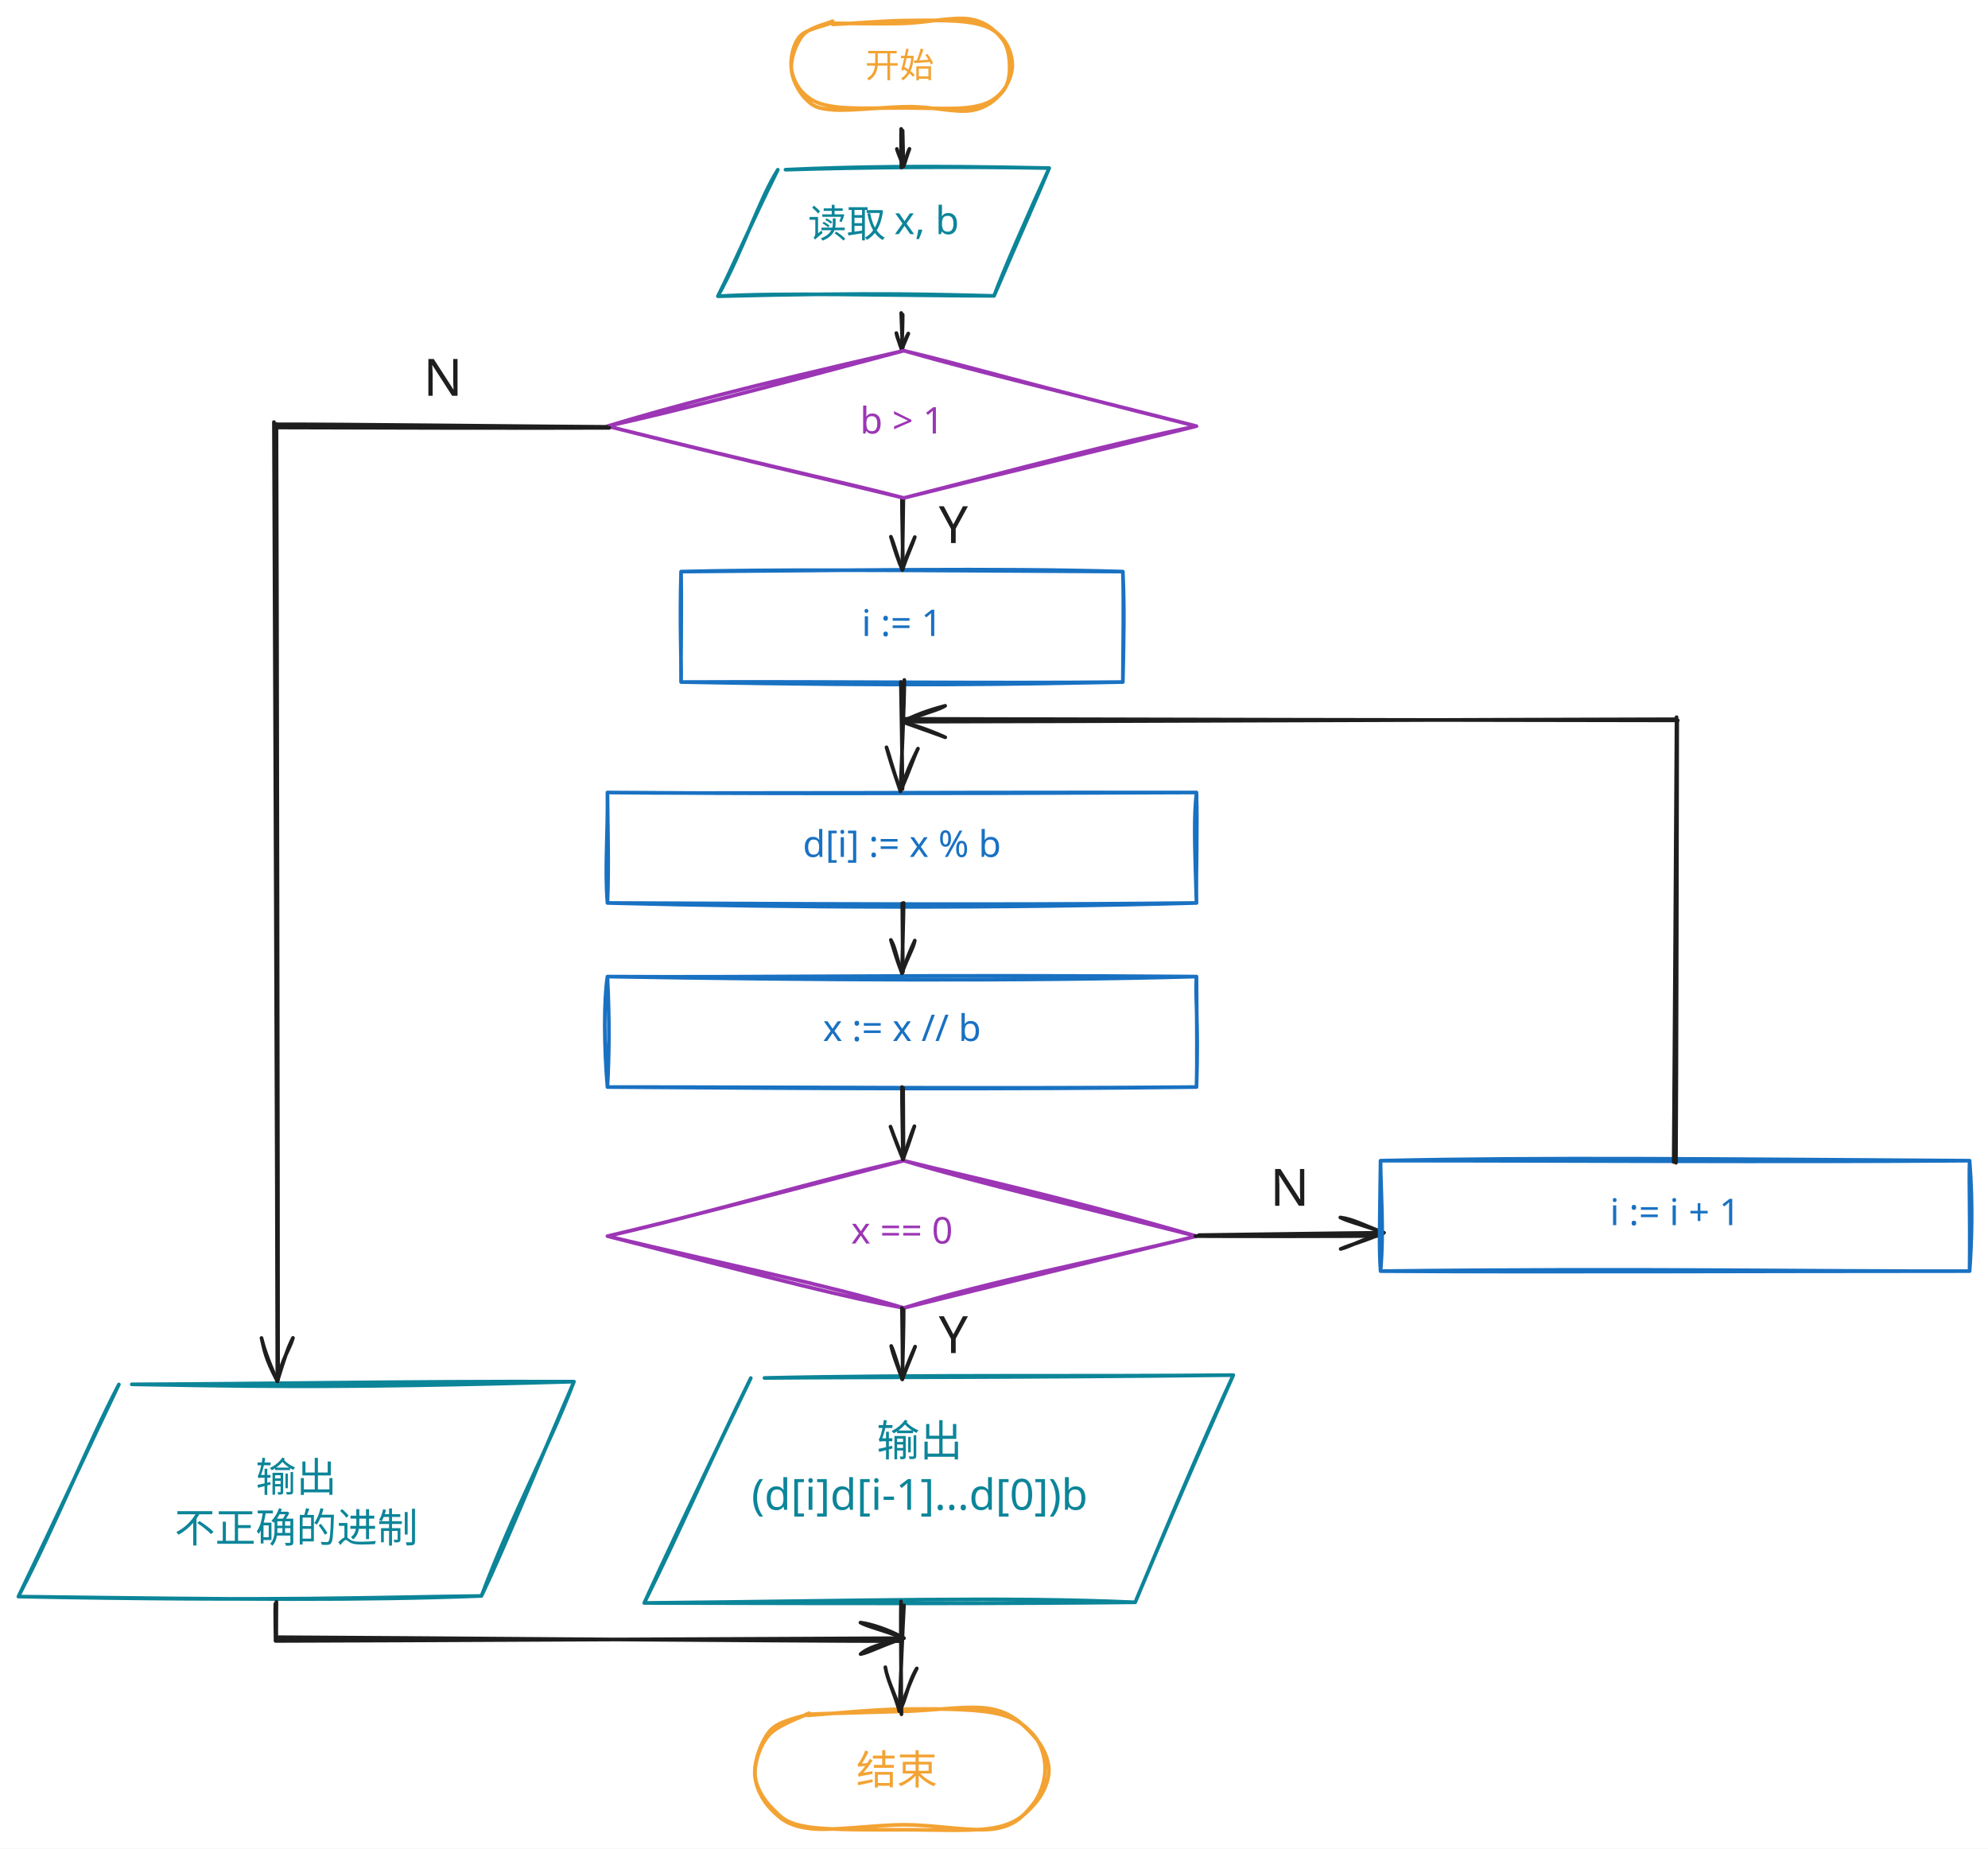
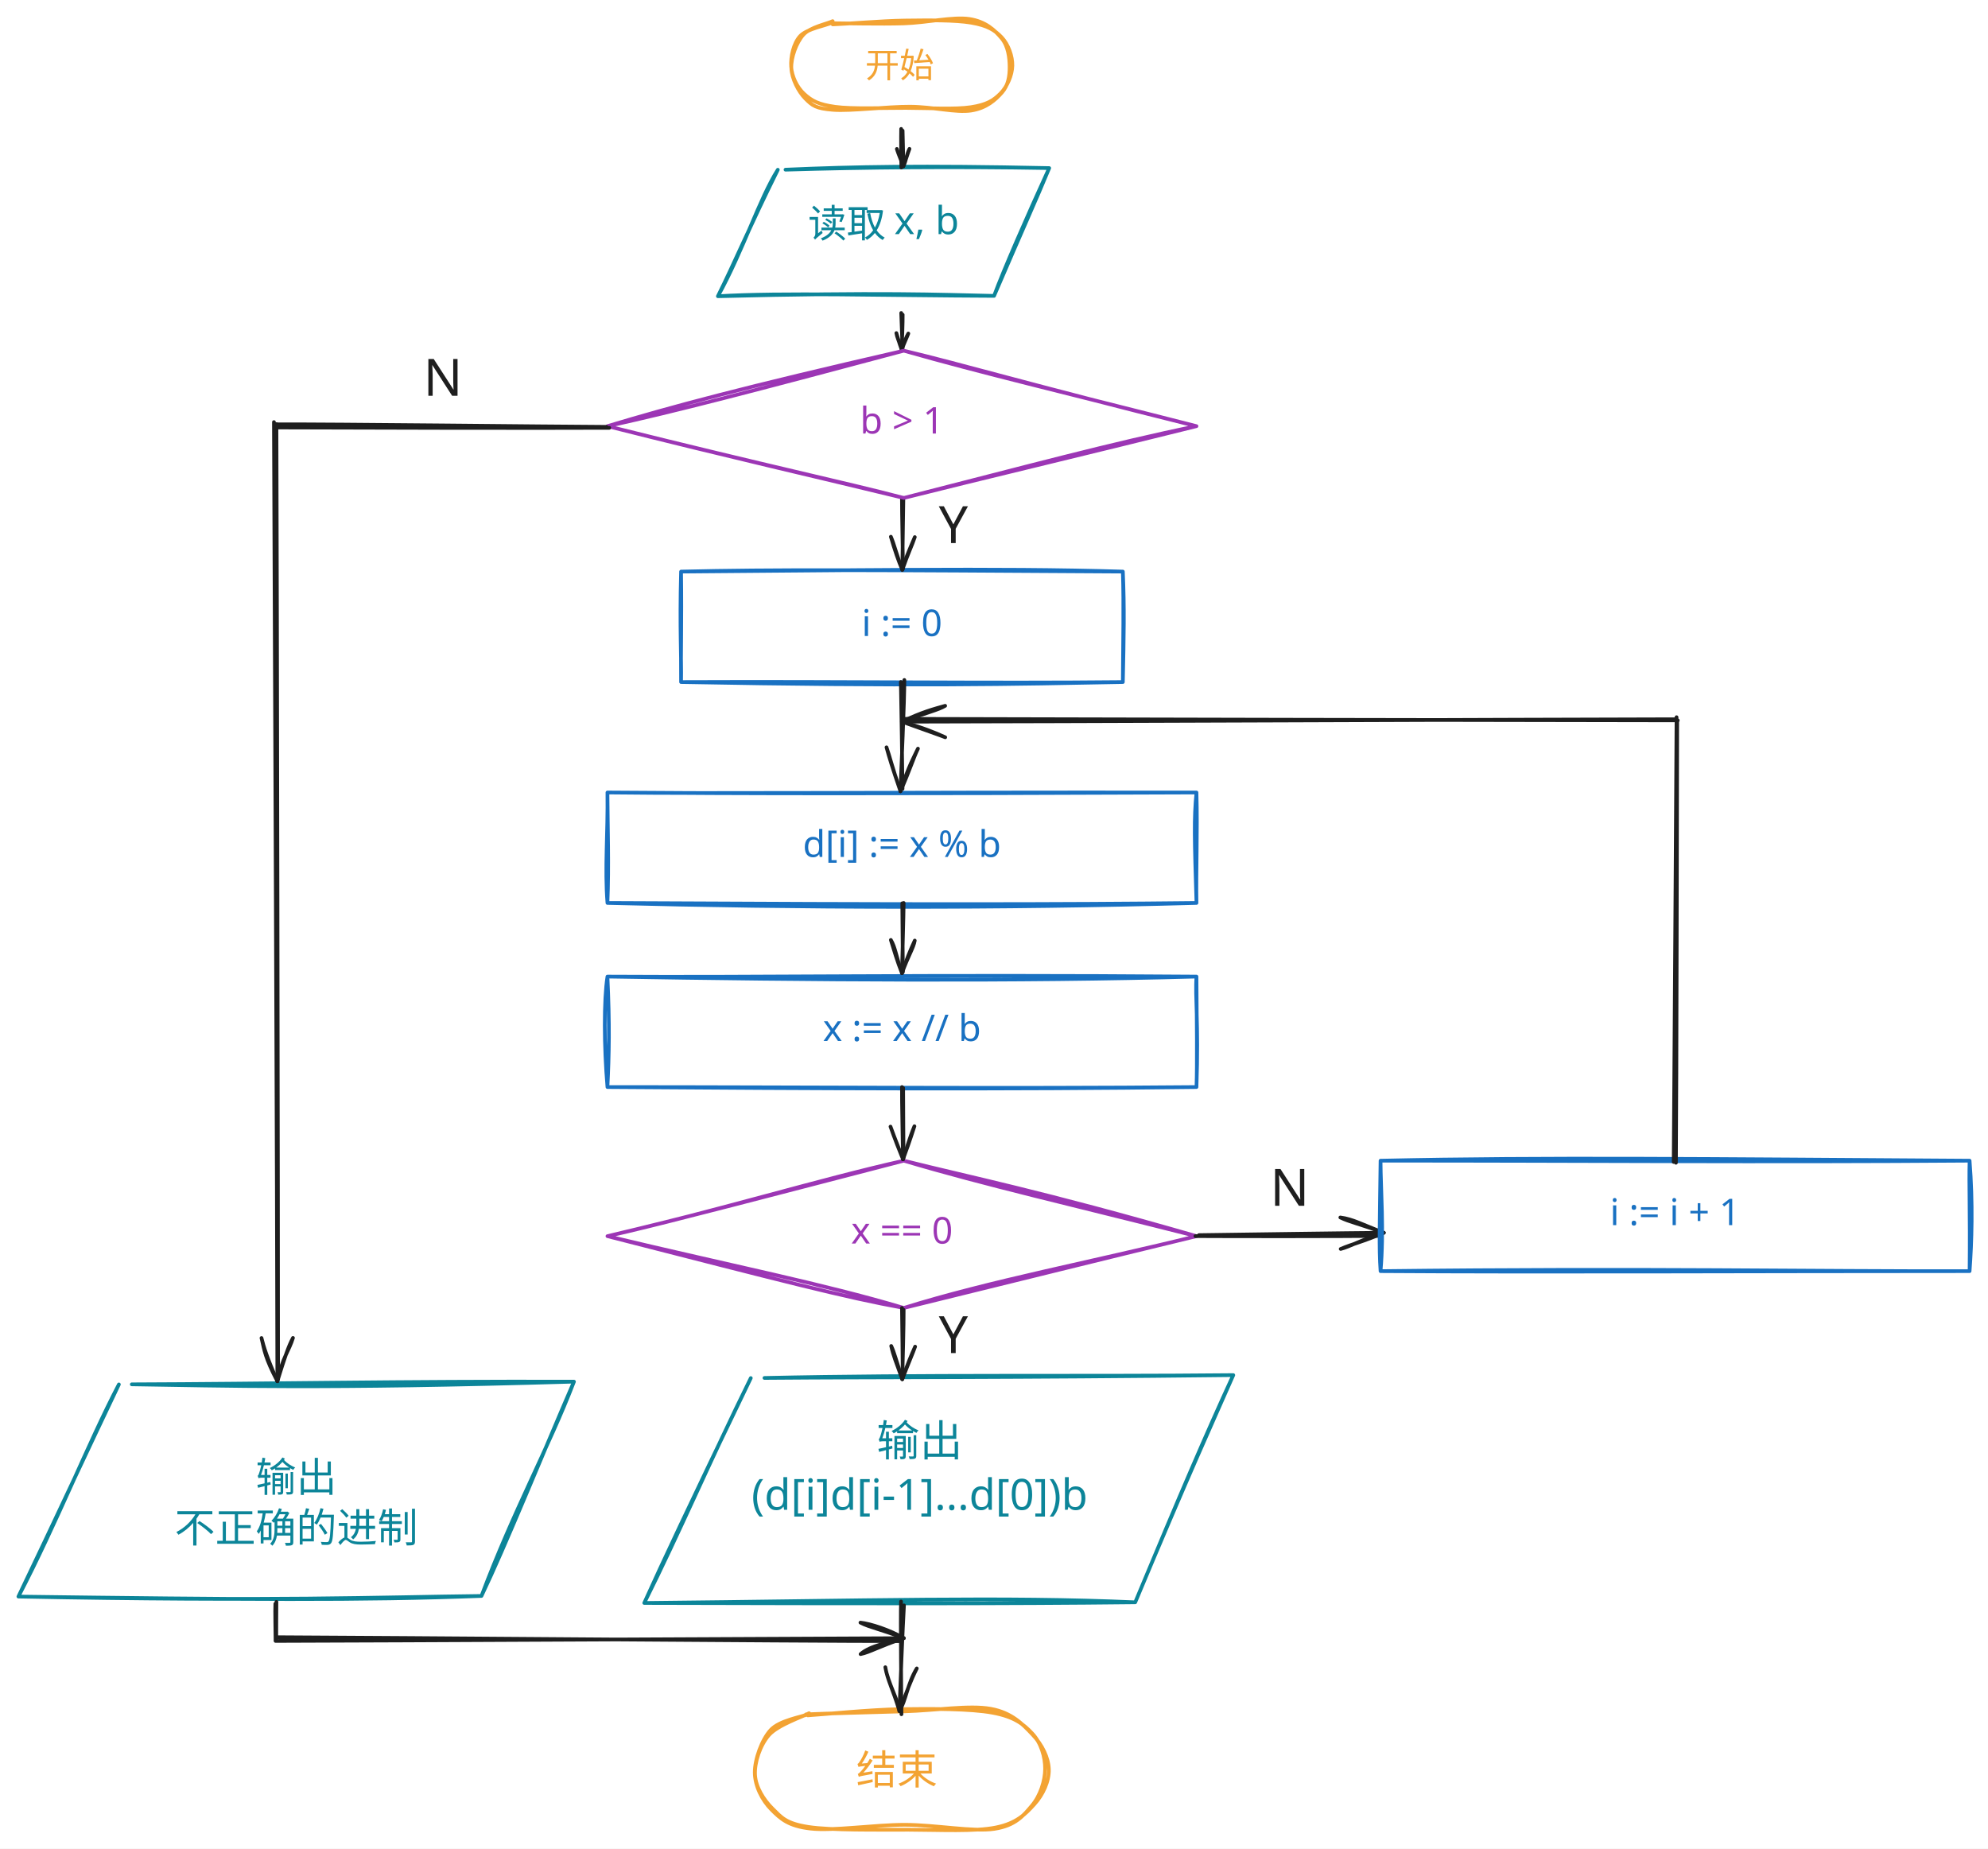
<svg xmlns="http://www.w3.org/2000/svg" version="1.1" viewBox="0 0 1080 1004.208" width="2160" height="2008.417">
  <defs>
    <style class="style-fonts">
      @font-face { font-family: Virgil; src: url(https://unpkg.com/@excalidraw/excalidraw/dist/prod/fonts/Virgil/Virgil-Regular.woff2); }
      @font-face { font-family: Comic Shanns; src: url(https://unpkg.com/@excalidraw/excalidraw/dist/prod/fonts/ComicShanns/ComicShanns-Regular-279a7b317d12eb88de06167bd672b4b4.woff2); }
    </style>
  </defs>
  <rect x="0" y="0" width="1080" height="1004.208" fill="#ffffff" />
  <g stroke-linecap="round">
    <g stroke-opacity="0.8" fill-opacity="0.8" transform="translate(451.1876 12.44788) rotate(0 38.68119 22.72333)">
      <path d="M1.19 0.8 C8.12 0.6, 27.87 -1.14, 40.43 -1.29 C52.99 -1.44, 67.78 -1.62, 76.54 -0.1 C85.29 1.41, 89.24 3.9, 92.95 7.79 C96.66 11.69, 98.9 18.14, 98.79 23.24 C98.68 28.34, 96.03 34.63, 92.27 38.39 C88.52 42.14, 84.82 44.48, 76.27 45.77 C67.72 47.07, 53.25 46.21, 40.96 46.17 C28.67 46.14, 11.75 46.84, 2.53 45.58 C-6.68 44.31, -10.33 42.2, -14.31 38.56 C-18.3 34.92, -21.02 28.97, -21.38 23.73 C-21.74 18.49, -20.16 11.09, -16.5 7.12 C-12.83 3.15, -1.94 1.27, 0.61 -0.09 M0.35 0.17 C7.27 0.19, 27.22 0.66, 39.73 0.27 C52.25 -0.11, 66.56 -3.47, 75.42 -2.14 C84.28 -0.8, 89.27 3.96, 92.91 8.3 C96.56 12.63, 97.25 18.94, 97.29 23.86 C97.32 28.78, 96.6 33.87, 93.12 37.83 C89.63 41.78, 84.7 46.32, 76.39 47.6 C68.08 48.88, 55.75 45.57, 43.26 45.51 C30.78 45.44, 10.97 47.95, 1.49 47.22 C-8 46.5, -9.86 44.94, -13.65 41.15 C-17.45 37.35, -21.1 30.24, -21.29 24.46 C-21.48 18.68, -18.55 10.71, -14.81 6.47 C-11.06 2.23, -1.5 0.41, 1.16 -0.97" stroke="#f08c00" stroke-width="2" fill="none" />
    </g>
  </g>
  <mask />
  <g stroke-opacity="0.8" fill-opacity="0.8" transform="translate(469.9378 25.65742) rotate(0 18.7185 11.66989)">
    <text x="18.718" y="16.45" font-family="Virgil, Segoe UI Emoji" font-size="18.672px" fill="#f08c00" text-anchor="middle" style="white-space: pre;" direction="ltr" dominant-baseline="alphabetic">开始</text>
  </g>
  <g stroke-linecap="round">
    <g transform="translate(426.73 92.17195) rotate(0 53.26995 33.53903)">
      <path d="M0 0 C44.28 -1.29, 89.66 -1.78, 143.27 -0.87 M0 0 C37.61 -1.65, 73.14 -2.34, 143.27 -0.87 M143.27 -0.87 C130.7 26.6, 118.74 53.96, 113.3 68.55 M143.27 -0.87 C136.21 16.23, 128.99 32.01, 113.3 68.55 M113.3 68.55 C54.16 68.34, -2.48 66.62, -36.73 68.75 M113.3 68.55 C83.59 67.91, 52.53 66.5, -36.73 68.75 M-36.73 68.75 C-22.88 43.66, -14.22 15.88, -4.17 0.03 M-36.73 68.75 C-27.51 50.21, -19.26 30.48, -4.17 0.03" stroke="#0c8599" stroke-width="2" fill="none" />
    </g>
  </g>
  <mask />
  <g transform="translate(430 110.4952) rotate(0 50.01748 13.1668)">
    <text x="50.017" y="18.434" font-family="Comic Shanns, Segoe UI Emoji" font-size="21.067px" fill="#0c8599" text-anchor="middle" style="white-space: pre;" direction="ltr" dominant-baseline="alphabetic">读取 x, b</text>
  </g>
  <g stroke-linecap="round" transform="translate(370 310.4952) rotate(0 120 30)">
    <path d="M0 0 C85.02 -0.56, 171.45 -2.09, 240 0 M0 0 C49.36 -1.18, 99.61 -0.86, 240 0 M240 0 C240.88 19.39, 240.53 36.14, 240 60 M240 0 C240.58 18.29, 240.11 37.9, 240 60 M240 60 C182.12 61.12, 124.69 62.37, 0 60 M240 60 C165.66 60.76, 91.1 59.62, 0 60 M0 60 C0.27 46.56, -0.85 31.31, 0 0 M0 60 C-0.22 43.9, 0.35 28.11, 0 0" stroke="#1971c2" stroke-width="2" fill="none" />
  </g>
-   <g transform="translate(456.77 327.9952) rotate(0 33.23 12.5)">
-     <text x="33.23" y="17.5" font-family="Comic Shanns, Segoe UI Emoji" font-size="20px" fill="#1971c2" text-anchor="middle" style="white-space: pre;" direction="ltr" dominant-baseline="alphabetic">i := 1</text>
+   <g transform="translate(456.84 327.9952) rotate(0 33.16 12.5)">
+     <text x="33.16" y="17.5" font-family="Comic Shanns, Segoe UI Emoji" font-size="20px" fill="#1971c2" text-anchor="middle" style="white-space: pre;" direction="ltr" dominant-baseline="alphabetic">i := 0</text>
  </g>
  <g stroke-linecap="round">
    <g transform="translate(490 70.49516) rotate(0 0.1329049 10.01363)">
      <path d="M-0.43 -0.47 C-0.53 2.86, -0.44 17.09, -0.33 20.5 M0.35 0.47 C0.41 3.9, 0.8 16.45, 0.73 19.79" stroke="#1e1e1e" stroke-width="2" fill="none" />
    </g>
    <g transform="translate(490 70.49516) rotate(0 0.1329049 10.01363)">
      <path d="M-2.77 10.42 C-1.94 13.4, 0.17 17.13, 0.73 19.79 M-2.77 10.42 C-1.88 13.43, -0.57 16.11, 0.73 19.79" stroke="#1e1e1e" stroke-width="2" fill="none" />
    </g>
    <g transform="translate(490 70.49516) rotate(0 0.1329049 10.01363)">
      <path d="M4.07 10.37 C2.52 13.34, 2.24 17.09, 0.73 19.79 M4.07 10.37 C2.94 13.36, 2.24 16.06, 0.73 19.79" stroke="#1e1e1e" stroke-width="2" fill="none" />
    </g>
  </g>
  <mask />
  <g stroke-linecap="round">
    <g transform="translate(490 170.4952) rotate(0 -0.002471035 9.491643)">
      <path d="M-0.4 -0.49 C-0.28 2.57, 0.24 15.63, 0.32 18.84 M0.39 0.45 C0.47 3.83, 0 16.34, -0.13 19.47" stroke="#1e1e1e" stroke-width="2" fill="none" />
    </g>
    <g transform="translate(490 170.4952) rotate(0 -0.002471035 9.491643)">
      <path d="M-3.04 10.44 C-2.76 12.48, -1.79 14.36, -0.13 19.47 M-3.04 10.44 C-2.23 12.93, -1.72 15.31, -0.13 19.47" stroke="#1e1e1e" stroke-width="2" fill="none" />
    </g>
    <g transform="translate(490 170.4952) rotate(0 -0.002471035 9.491643)">
      <path d="M3.45 10.68 C2.25 12.64, 1.74 14.47, -0.13 19.47 M3.45 10.68 C2.54 13.09, 1.34 15.4, -0.13 19.47" stroke="#1e1e1e" stroke-width="2" fill="none" />
    </g>
  </g>
  <mask />
  <g stroke-linecap="round">
    <g transform="translate(490.4834 271.2197) rotate(0 -0.1031135 18.78197)">
      <path d="M-0.48 -0.16 C-0.54 6.19, 0.05 31.41, 0.09 37.73 M0.28 -0.72 C0.11 5.73, -0.14 31.79, -0.29 38.29" stroke="#1e1e1e" stroke-width="2" fill="none" />
    </g>
    <g transform="translate(490.4834 271.2197) rotate(0 -0.1031135 18.78197)">
      <path d="M-6.51 20.33 C-4.45 27.48, -2.22 33.95, -0.29 38.29 M-6.51 20.33 C-4.59 24.76, -3.61 29.63, -0.29 38.29" stroke="#1e1e1e" stroke-width="2" fill="none" />
    </g>
    <g transform="translate(490.4834 271.2197) rotate(0 -0.1031135 18.78197)">
      <path d="M6.49 20.54 C3.51 27.55, 0.7 33.94, -0.29 38.29 M6.49 20.54 C5.04 24.94, 2.65 29.75, -0.29 38.29" stroke="#1e1e1e" stroke-width="2" fill="none" />
    </g>
  </g>
  <mask />
  <g stroke-linecap="round">
    <g stroke-opacity="0.8" fill-opacity="0.8" transform="translate(437.9124 930.8576) rotate(0 52.01154 29.99719)">
      <path d="M0.93 0.95 C9.42 0.43, 34.78 -2.19, 51.5 -2.43 C68.23 -2.67, 89.4 -2.69, 101.29 -0.49 C113.19 1.71, 118.13 5.71, 122.89 10.8 C127.65 15.88, 129.89 23.47, 129.85 30 C129.81 36.53, 127.27 44.55, 122.67 49.98 C118.07 55.42, 113.72 60.87, 102.22 62.61 C90.73 64.34, 70.31 60.42, 53.69 60.39 C37.06 60.37, 14.56 63.84, 2.47 62.46 C-9.62 61.09, -13.79 57.2, -18.85 52.13 C-23.91 47.07, -27.81 39.29, -27.88 32.09 C-27.95 24.89, -24.09 14.22, -19.29 8.93 C-14.49 3.65, -2.18 1.73, 0.91 0.39 M-0.04 0.4 C8.76 -0.03, 36.92 -0.74, 53.65 -1.24 C70.38 -1.74, 88.78 -4.72, 100.35 -2.61 C111.92 -0.51, 117.79 5.89, 123.04 11.39 C128.3 16.89, 131.74 24.06, 131.9 30.38 C132.05 36.69, 128.76 44.04, 123.97 49.28 C119.17 54.53, 114.5 59.55, 103.13 61.85 C91.76 64.15, 72.75 63.13, 55.76 63.08 C38.76 63.03, 13.5 63.46, 1.17 61.55 C-11.16 59.63, -13.41 56.32, -18.23 51.6 C-23.05 46.87, -27.4 39.85, -27.73 33.19 C-28.05 26.53, -25.06 17.22, -20.17 11.64 C-15.27 6.07, -1.44 1.52, 1.62 -0.23" stroke="#f08c00" stroke-width="2" fill="none" />
    </g>
  </g>
  <mask />
  <g stroke-opacity="0.8" fill-opacity="0.8" transform="translate(465.004 949.817) rotate(0 22.22964 13.7901)">
    <text x="22.23" y="19.439" font-family="Virgil, Segoe UI Emoji" font-size="22.064px" fill="#f08c00" text-anchor="middle" style="white-space: pre;" direction="ltr" dominant-baseline="alphabetic">结束</text>
  </g>
  <g stroke-linecap="round" transform="translate(330 190.4952) rotate(0 160 40)">
    <path d="M161 0 C193.3 7.68, 226.05 17.61, 320 41 M161 0 C203.43 12.12, 246.48 22.17, 320 41 M320 41 C274.09 50.38, 225.95 63.47, 161 80 M320 41 C261.49 55.58, 201.03 69.91, 161 80 M161 80 C115.35 68.87, 67.38 58, 0 41 M161 80 C126.67 71.02, 92.45 64.05, 0 41 M0 41 C34.94 30.49, 72.49 20.31, 161 0 M0 41 C38.86 32.39, 76.58 22.54, 161 0" stroke="#9c36b5" stroke-width="2" fill="none" />
  </g>
  <g transform="translate(462.2 217.9952) rotate(0 27.8 12.5)">
    <text x="27.8" y="17.5" font-family="Comic Shanns, Segoe UI Emoji" font-size="20px" fill="#9c36b5" text-anchor="middle" style="white-space: pre;" direction="ltr" dominant-baseline="alphabetic">b &gt; 1</text>
  </g>
  <g stroke-linecap="round" transform="translate(330 430.4952) rotate(0 160 30)">
    <path d="M0 0 C65.65 0.73, 131.21 -0.16, 320 0 M0 0 C74.33 0.58, 146.84 0.71, 320 0 M320 0 C318.57 13.91, 318.93 25.75, 320 60 M320 0 C320.59 21.74, 319.67 42.75, 320 60 M320 60 C212.82 63, 104.14 62.71, 0 60 M320 60 C245.46 60.81, 169.9 60.89, 0 60 M0 60 C-1.5 41, 0.28 22.72, 0 0 M0 60 C0.85 39.63, 0.09 18.05, 0 0" stroke="#1971c2" stroke-width="2" fill="none" />
  </g>
  <g transform="translate(418.36 447.9952) rotate(0 71.64 12.5)">
    <text x="71.64" y="17.5" font-family="Comic Shanns, Segoe UI Emoji" font-size="20px" fill="#1971c2" text-anchor="middle" style="white-space: pre;" direction="ltr" dominant-baseline="alphabetic">d[i] := x % b</text>
  </g>
  <g stroke-linecap="round">
    <g transform="translate(490 370.4952) rotate(0 0.2301829 29.08202)">
      <path d="M-0.6 -0.05 C-0.38 9.52, 0.21 48.4, 0.31 58.01 M1.29 -1.12 C1.4 8.56, -0.44 49.35, -0.83 59.29" stroke="#1e1e1e" stroke-width="2" fill="none" />
    </g>
    <g transform="translate(490 370.4952) rotate(0 0.2301829 29.08202)">
      <path d="M-8.4 35.46 C-6.7 40.1, -5.79 44.87, -0.83 59.29 M-8.4 35.46 C-7.02 40.58, -5 47.12, -0.83 59.29" stroke="#1e1e1e" stroke-width="2" fill="none" />
    </g>
    <g transform="translate(490 370.4952) rotate(0 0.2301829 29.08202)">
      <path d="M8.69 36.17 C6.63 40.57, 3.78 45.19, -0.83 59.29 M8.69 36.17 C6.19 41.27, 4.36 47.65, -0.83 59.29" stroke="#1e1e1e" stroke-width="2" fill="none" />
    </g>
  </g>
  <mask />
  <g stroke-linecap="round" transform="translate(330 530.4952) rotate(0 160 30)">
    <path d="M0 0 C83.79 0.54, 169.32 -1.16, 320 0 M0 0 C111.12 1.87, 223.28 2.68, 320 0 M320 0 C319.13 11.34, 321.24 24.05, 320 60 M320 0 C320.16 23.78, 320.44 48.33, 320 60 M320 60 C214.02 60.95, 110.71 60.01, 0 60 M320 60 C216.07 61.35, 112.64 60.8, 0 60 M0 60 C-1.89 37.96, -2 12.71, 0 0 M0 60 C0.9 42.51, 1.21 25.54, 0 0" stroke="#1971c2" stroke-width="2" fill="none" />
  </g>
  <g transform="translate(429.49 547.9952) rotate(0 60.51 12.5)">
    <text x="60.51" y="17.5" font-family="Comic Shanns, Segoe UI Emoji" font-size="20px" fill="#1971c2" text-anchor="middle" style="white-space: pre;" direction="ltr" dominant-baseline="alphabetic">x := x // b</text>
  </g>
  <g stroke-linecap="round">
    <g transform="translate(490.6478 490.1397) rotate(0 -0.1879598 19.41065)">
      <path d="M-0.48 0.55 C-0.45 6.8, -0.2 31.58, -0.14 37.85 M0.27 0.36 C0.24 6.65, -0.51 32.06, -0.65 38.47" stroke="#1e1e1e" stroke-width="2" fill="none" />
    </g>
    <g transform="translate(490.6478 490.1397) rotate(0 -0.1879598 19.41065)">
      <path d="M-6.68 20.45 C-4.21 24.6, -3.96 28.96, -0.65 38.47 M-6.68 20.45 C-4.99 25.92, -3.2 32.08, -0.65 38.47" stroke="#1e1e1e" stroke-width="2" fill="none" />
    </g>
    <g transform="translate(490.6478 490.1397) rotate(0 -0.1879598 19.41065)">
      <path d="M6.31 20.79 C5.63 24.8, 2.72 29.07, -0.65 38.47 M6.31 20.79 C3.8 26.18, 1.39 32.23, -0.65 38.47" stroke="#1e1e1e" stroke-width="2" fill="none" />
    </g>
  </g>
  <mask />
  <g stroke-linecap="round" transform="translate(330 630.4952) rotate(0 160 40)">
    <path d="M161 0 C198.04 9.31, 234.66 16.43, 320 41 M161 0 C205.34 13.19, 251.64 23.65, 320 41 M320 41 C263.12 55.02, 207.3 65.51, 161 80 M320 41 C271.93 52.6, 224.74 64.37, 161 80 M161 80 C116.71 66.8, 69.18 57.55, 0 41 M161 80 C128.43 74.08, 96 65.55, 0 41 M0 41 C57.26 27.97, 116.07 10.02, 161 0 M0 41 C42.98 30.9, 83.1 20.17, 161 0" stroke="#9c36b5" stroke-width="2" fill="none" />
  </g>
  <g transform="translate(457 657.9952) rotate(0 33 12.5)">
    <text x="33" y="17.5" font-family="Comic Shanns, Segoe UI Emoji" font-size="20px" fill="#9c36b5" text-anchor="middle" style="white-space: pre;" direction="ltr" dominant-baseline="alphabetic">x == 0</text>
  </g>
  <g stroke-linecap="round">
    <g transform="translate(490.5717 591.0214) rotate(0 -0.1465801 19.09483)">
      <path d="M0.07 -0.03 C0.04 6.21, 0.28 31.61, 0.28 38.01 M-0.56 -0.53 C-0.68 6.05, -0.06 32.38, -0.01 38.72" stroke="#1e1e1e" stroke-width="2" fill="none" />
    </g>
    <g transform="translate(490.5717 591.0214) rotate(0 -0.1465801 19.09483)">
      <path d="M-6.8 20.97 C-4.14 28.32, -1.43 34.81, -0.01 38.72 M-6.8 20.97 C-4.66 27.1, -1.9 34.15, -0.01 38.72" stroke="#1e1e1e" stroke-width="2" fill="none" />
    </g>
    <g transform="translate(490.5717 591.0214) rotate(0 -0.1465801 19.09483)">
      <path d="M6.2 20.76 C3.82 28.2, 1.49 34.78, -0.01 38.72 M6.2 20.76 C3.6 26.94, 1.62 34.07, -0.01 38.72" stroke="#1e1e1e" stroke-width="2" fill="none" />
    </g>
  </g>
  <mask />
  <g stroke-linecap="round">
    <g transform="translate(415.2979 748.5208) rotate(0 94.70214 60.45924)">
      <path d="M0 0 C86.73 -1.92, 170.94 -0.72, 254.7 -1.55 M0 0 C66.6 -0.55, 131.48 -0.11, 254.7 -1.55 M254.7 -1.55 C239.4 31.7, 226.08 62.69, 201.42 121.87 M254.7 -1.55 C243.33 24.35, 230.6 52.03, 201.42 121.87 M201.42 121.87 C130.18 118.73, 57.02 121, -65.3 122.23 M201.42 121.87 C129.96 122.67, 57.92 122.53, -65.3 122.23 M-65.3 122.23 C-45.68 82.94, -30.16 46.08, -7.42 0.06 M-65.3 122.23 C-54.76 99.01, -43.14 74.22, -7.42 0.06" stroke="#0c8599" stroke-width="2" fill="none" />
    </g>
  </g>
  <mask />
  <g transform="translate(370 770.4952) rotate(0 129.5925 29.19911)">
    <text x="129.592" y="20.439" font-family="Comic Shanns, Segoe UI Emoji" font-size="23.359px" fill="#0c8599" text-anchor="middle" style="white-space: pre;" direction="ltr" dominant-baseline="alphabetic">输出 </text>
    <text x="129.592" y="49.638" font-family="Comic Shanns, Segoe UI Emoji" font-size="23.359px" fill="#0c8599" text-anchor="middle" style="white-space: pre;" direction="ltr" dominant-baseline="alphabetic">(d[i]d[i-1]...d[0])b</text>
  </g>
  <g stroke-linecap="round">
    <g transform="translate(490.1508 710.7481) rotate(0 0.3139206 19.08653)">
      <path d="M-0.15 -0.25 C-0.06 6.05, 0.28 31.52, 0.29 37.82 M0.77 0.81 C0.85 7.18, 0.21 32.24, 0.01 38.43" stroke="#1e1e1e" stroke-width="2" fill="none" />
    </g>
    <g transform="translate(490.1508 710.7481) rotate(0 0.3139206 19.08653)">
      <path d="M-5.99 20.4 C-4.93 25.4, -3.31 29.25, 0.01 38.43 M-5.99 20.4 C-4.37 23.86, -3.37 27.91, 0.01 38.43" stroke="#1e1e1e" stroke-width="2" fill="none" />
    </g>
    <g transform="translate(490.1508 710.7481) rotate(0 0.3139206 19.08653)">
      <path d="M7 20.76 C4.83 25.65, 3.21 29.42, 0.01 38.43 M7 20.76 C5.82 24.13, 4.02 28.1, 0.01 38.43" stroke="#1e1e1e" stroke-width="2" fill="none" />
    </g>
  </g>
  <mask />
  <g stroke-linecap="round">
    <g transform="translate(490.627 870.9442) rotate(0 -0.7666792 29.6391)">
      <path d="M-1.13 -0.98 C-1.45 8.94, -0.98 50.23, -0.91 60.26 M0.47 1.12 C-0.12 10.63, -1.68 48.63, -2.01 58.51" stroke="#1e1e1e" stroke-width="2" fill="none" />
    </g>
    <g transform="translate(490.627 870.9442) rotate(0 -0.7666792 29.6391)">
      <path d="M-9.66 34.71 C-8.21 43.44, -2.46 52.94, -2.01 58.51 M-9.66 34.71 C-8.49 41.81, -5.44 46.81, -2.01 58.51" stroke="#1e1e1e" stroke-width="2" fill="none" />
    </g>
    <g transform="translate(490.627 870.9442) rotate(0 -0.7666792 29.6391)">
      <path d="M7.43 35.36 C2.32 43.68, 1.51 52.93, -2.01 58.51 M7.43 35.36 C3.95 42.25, 2.35 47.08, -2.01 58.51" stroke="#1e1e1e" stroke-width="2" fill="none" />
    </g>
  </g>
  <mask />
  <g stroke-linecap="round">
    <g transform="translate(650 670.4952) rotate(0 50.58108 0.1084333)">
      <path d="M-0.57 0.98 C16.14 1.09, 82.59 1.15, 99.36 0.83 M1.33 0.44 C18.52 0.21, 85.41 -0.76, 101.74 -0.85" stroke="#1e1e1e" stroke-width="2" fill="none" />
    </g>
    <g transform="translate(650 670.4952) rotate(0 50.58108 0.1084333)">
      <path d="M78.34 7.95 C85.15 5.05, 90.09 4.19, 101.74 -0.85 M78.34 7.95 C83.39 6.67, 87.98 3.63, 101.74 -0.85" stroke="#1e1e1e" stroke-width="2" fill="none" />
    </g>
    <g transform="translate(650 670.4952) rotate(0 50.58108 0.1084333)">
      <path d="M78.15 -9.15 C85.02 -8.26, 90.01 -5.32, 101.74 -0.85 M78.15 -9.15 C83.24 -6.66, 87.87 -5.92, 101.74 -0.85" stroke="#1e1e1e" stroke-width="2" fill="none" />
    </g>
  </g>
  <mask />
  <g stroke-linecap="round" transform="translate(750 630.4952) rotate(0 160 30)">
    <path d="M0 0 C104.8 -0.04, 209.13 0.85, 320 0 M0 0 C89.57 -1.96, 178.33 -0.9, 320 0 M320 0 C321.83 23.08, 321.15 44.52, 320 60 M320 0 C319.61 13.59, 320.35 26.73, 320 60 M320 60 C232.94 60.24, 144.75 58.3, 0 60 M320 60 C202.68 60, 86.91 60.6, 0 60 M0 60 C1.92 37.97, 0.08 16.42, 0 0 M0 60 C-0.92 47.05, -0.41 33.58, 0 0" stroke="#1971c2" stroke-width="2" fill="none" />
  </g>
  <g transform="translate(854.77 647.9952) rotate(0 55.23 12.5)">
    <text x="55.23" y="17.5" font-family="Comic Shanns, Segoe UI Emoji" font-size="20px" fill="#1971c2" text-anchor="middle" style="white-space: pre;" direction="ltr" dominant-baseline="alphabetic">i := i + 1</text>
  </g>
  <g stroke-linecap="round">
    <g transform="translate(910 630.4952) rotate(0 0.2032914 -119.8866)">
      <path d="M0.47 1.14 C0.8 -38.9, 1.06 -199.02, 1.15 -239.2 M-0.74 0.69 C-0.4 -39.77, 0.55 -201.02, 0.8 -240.91" stroke="#1e1e1e" stroke-width="2" fill="none" />
    </g>
  </g>
  <mask />
  <g stroke-linecap="round">
    <g transform="translate(910.75 390.5155) rotate(0 -210.0222 0.7430374)">
      <path d="M0.71 0.81 C-69.08 0.74, -349.74 0.2, -419.87 -0.02 M-0.38 0.19 C-70.22 0.29, -350.67 1.46, -420.75 1.51" stroke="#1e1e1e" stroke-width="2" fill="none" />
    </g>
    <g transform="translate(910.75 390.5155) rotate(0 -210.0222 0.7430374)">
      <path d="M-397.28 -7.11 C-400.74 -4.98, -406.95 -3.55, -420.75 1.51 M-397.28 -7.11 C-403.28 -5.43, -409.93 -3.72, -420.75 1.51" stroke="#1e1e1e" stroke-width="2" fill="none" />
    </g>
    <g transform="translate(910.75 390.5155) rotate(0 -210.0222 0.7430374)">
      <path d="M-397.24 9.99 C-400.76 8.6, -406.98 6.5, -420.75 1.51 M-397.24 9.99 C-403.08 7.32, -409.74 4.67, -420.75 1.51" stroke="#1e1e1e" stroke-width="2" fill="none" />
    </g>
  </g>
  <mask />
  <g stroke-linecap="round">
    <g transform="translate(330.9827 231.4512) rotate(0 -90.49177 0.03917631)">
      <path d="M0 0.96 C-29.84 1.15, -149.95 0.92, -180.02 0.77 M-1.46 0.42 C-31.37 0.3, -150.99 -1.11, -180.98 -0.94" stroke="#1e1e1e" stroke-width="2" fill="none" />
    </g>
  </g>
  <mask />
  <g stroke-linecap="round">
    <g transform="translate(71.58892 751.9894) rotate(0 89.32302 57.57696)">
      <path d="M0 0 C50.19 0.71, 102.08 2.59, 240.23 -1.46 M0 0 C73.16 -0.24, 146.46 -1.74, 240.23 -1.46 M240.23 -1.46 C226.28 34.87, 207.73 67.86, 189.98 114.95 M240.23 -1.46 C221.06 42.79, 203.23 87.19, 189.98 114.95 M189.98 114.95 C133.78 115.57, 77.97 118.01, -61.59 115.29 M189.98 114.95 C124.92 117.44, 60.21 116.88, -61.59 115.29 M-61.59 115.29 C-40.57 74.89, -23.76 32.08, -7 0.05 M-61.59 115.29 C-41.84 74.18, -22.88 33.24, -7 0.05" stroke="#0c8599" stroke-width="2" fill="none" />
    </g>
  </g>
  <mask />
  <g transform="translate(94.85127 791.0215) rotate(0 66.09 27.5406)">
    <text x="66.09" y="19.278" font-family="Comic Shanns, Segoe UI Emoji" font-size="22.032px" fill="#0c8599" text-anchor="middle" style="white-space: pre;" direction="ltr" dominant-baseline="alphabetic">输出</text>
    <text x="66.09" y="46.819" font-family="Comic Shanns, Segoe UI Emoji" font-size="22.032px" fill="#0c8599" text-anchor="middle" style="white-space: pre;" direction="ltr" dominant-baseline="alphabetic">不正确的进制</text>
  </g>
  <g stroke-linecap="round">
    <g transform="translate(150 230.4952) rotate(0 -0.05748064 259.2858)">
      <path d="M0.18 -0.11 C0.52 86.4, 1.08 432.33, 1.07 518.85 M-1.18 -1.22 C-0.82 85.42, 0.59 432.95, 0.68 519.79" stroke="#1e1e1e" stroke-width="2" fill="none" />
    </g>
    <g transform="translate(150 230.4952) rotate(0 -0.05748064 259.2858)">
      <path d="M-7.94 496.32 C-6.28 503.25, -6.11 506.75, 0.68 519.79 M-7.94 496.32 C-6.76 501.07, -5.01 506.95, 0.68 519.79" stroke="#1e1e1e" stroke-width="2" fill="none" />
    </g>
    <g transform="translate(150 230.4952) rotate(0 -0.05748064 259.2858)">
      <path d="M9.16 496.27 C7.06 503.24, 3.47 506.75, 0.68 519.79 M9.16 496.27 C6.62 501.05, 4.66 506.94, 0.68 519.79" stroke="#1e1e1e" stroke-width="2" fill="none" />
    </g>
  </g>
  <mask />
  <g stroke-linecap="round">
    <g transform="translate(150 870.4952) rotate(0 -0.1527108 9.918594)">
      <path d="M0.17 -0.33 C0.09 2.86, 0.11 16.28, 0.08 19.65 M-0.41 0.68 C-0.6 4.18, -0.32 16.88, -0.3 20.17" stroke="#1e1e1e" stroke-width="2" fill="none" />
    </g>
  </g>
  <mask />
  <g stroke-linecap="round">
    <g transform="translate(150 890.4952) rotate(0 170.3351 -0.07770458)">
      <path d="M0.76 -1.14 C57.22 -0.93, 282.42 0.96, 338.86 0.98 M-0.3 0.88 C56.51 0.78, 284.54 -0.44, 340.97 -0.62" stroke="#1e1e1e" stroke-width="2" fill="none" />
    </g>
    <g transform="translate(150 890.4952) rotate(0 170.3351 -0.07770458)">
      <path d="M317.52 8.03 C322.8 3.34, 333.5 1.57, 340.97 -0.62 M317.52 8.03 C322.61 6.99, 327.5 3.86, 340.97 -0.62" stroke="#1e1e1e" stroke-width="2" fill="none" />
    </g>
    <g transform="translate(150 890.4952) rotate(0 170.3351 -0.07770458)">
      <path d="M317.44 -9.07 C322.72 -8.54, 333.44 -5.08, 340.97 -0.62 M317.44 -9.07 C322.66 -6.4, 327.56 -5.82, 340.97 -0.62" stroke="#1e1e1e" stroke-width="2" fill="none" />
    </g>
  </g>
  <mask />
  <g transform="translate(510 270.4952) rotate(0 12.7 17.5)">
    <text x="0" y="24.5" font-family="Comic Shanns, Segoe UI Emoji" font-size="28px" fill="#1e1e1e" text-anchor="start" style="white-space: pre;" direction="ltr" dominant-baseline="alphabetic">Y</text>
  </g>
  <g transform="translate(230 190.4952) rotate(0 12.7 17.5)">
    <text x="0" y="24.5" font-family="Comic Shanns, Segoe UI Emoji" font-size="28px" fill="#1e1e1e" text-anchor="start" style="white-space: pre;" direction="ltr" dominant-baseline="alphabetic">N</text>
  </g>
  <g transform="translate(510 710.4952) rotate(0 12.7 17.5)">
    <text x="0" y="24.5" font-family="Comic Shanns, Segoe UI Emoji" font-size="28px" fill="#1e1e1e" text-anchor="start" style="white-space: pre;" direction="ltr" dominant-baseline="alphabetic">Y</text>
  </g>
  <g transform="translate(690 630.4952) rotate(0 12.7 17.5)">
    <text x="0" y="24.5" font-family="Comic Shanns, Segoe UI Emoji" font-size="28px" fill="#1e1e1e" text-anchor="start" style="white-space: pre;" direction="ltr" dominant-baseline="alphabetic">N</text>
  </g>
</svg>
